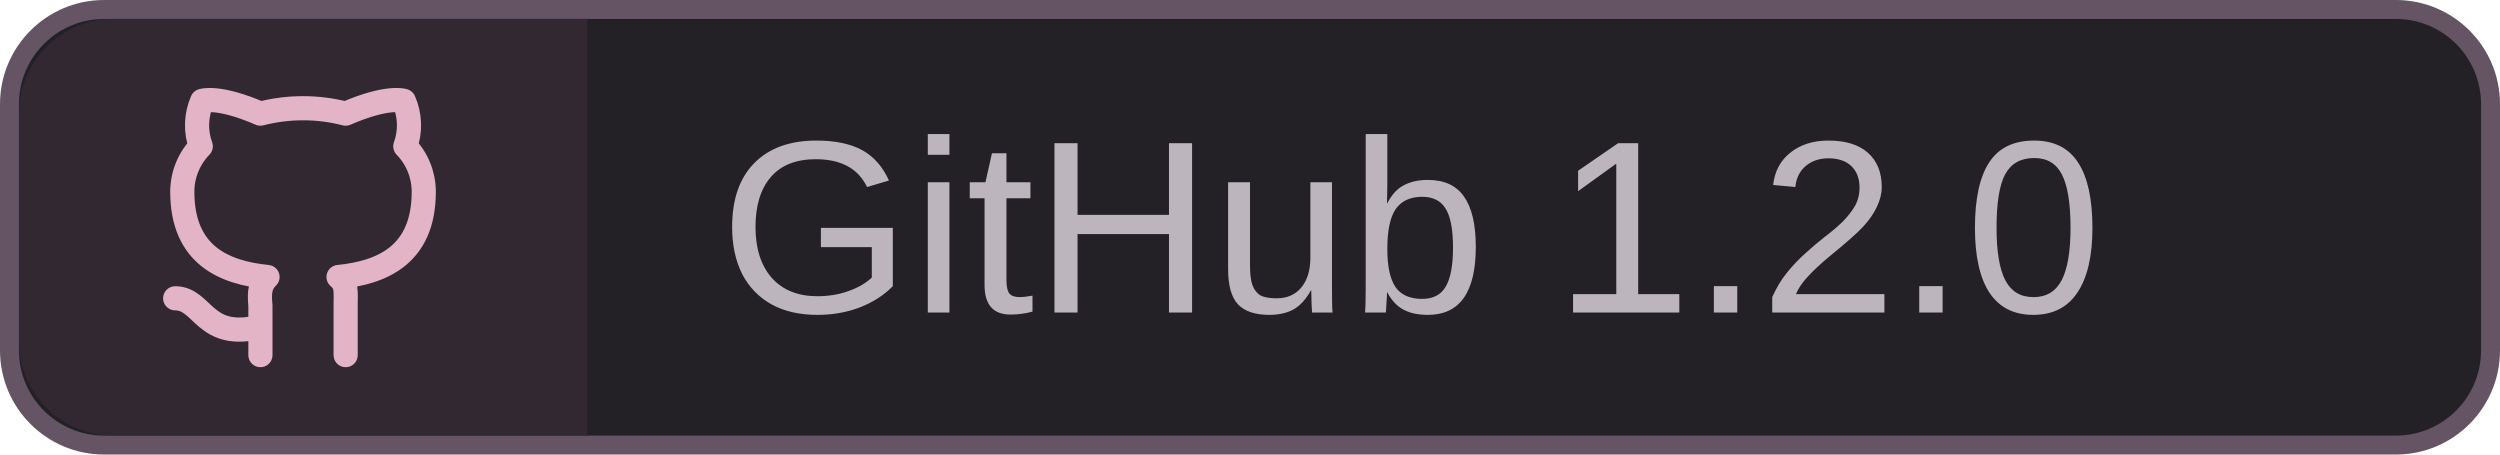
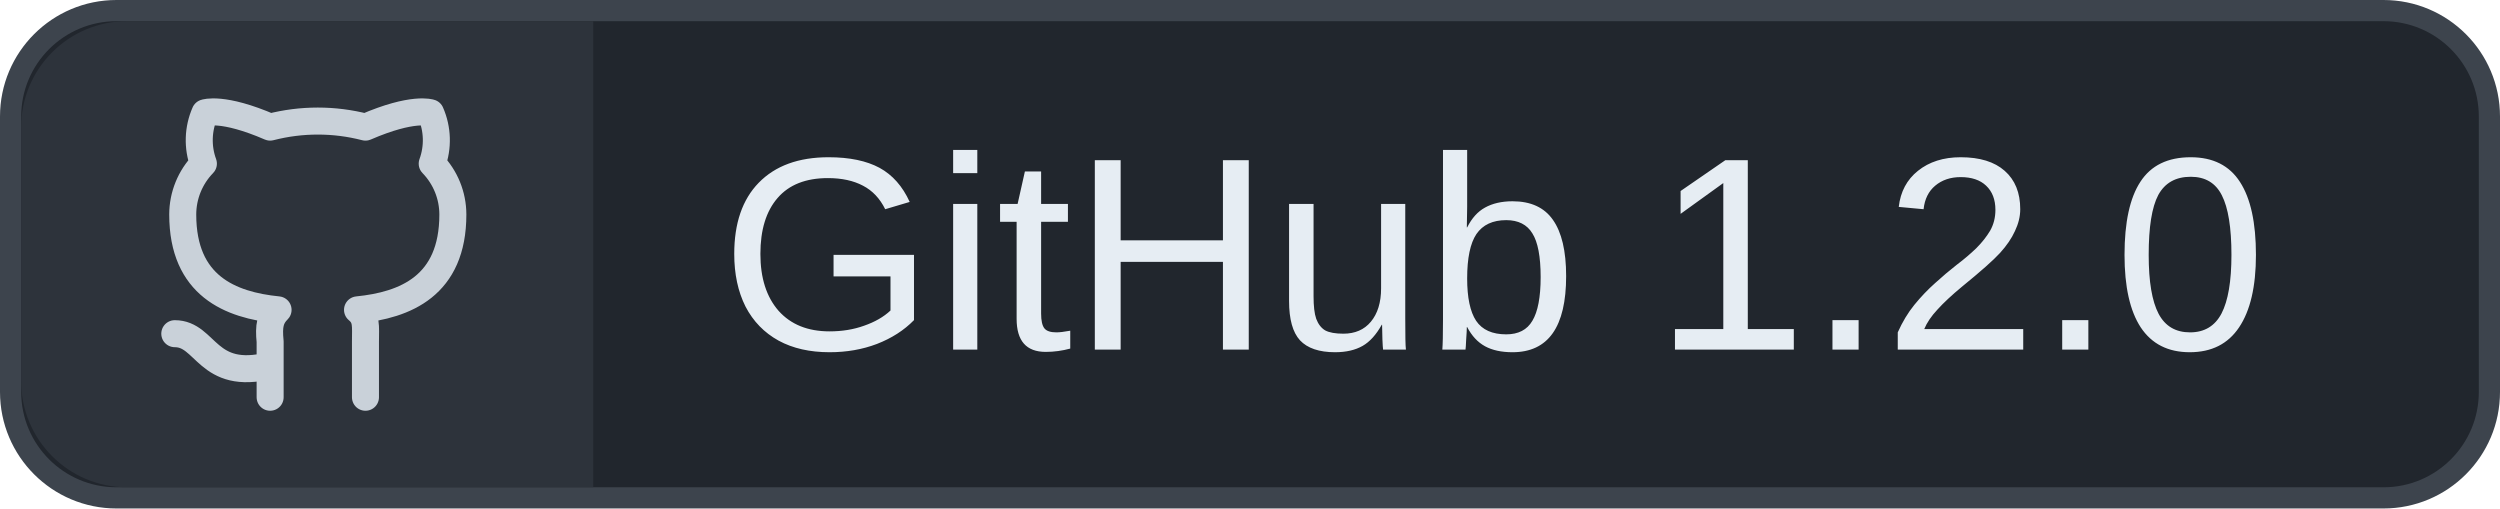
- <svg xmlns="http://www.w3.org/2000/svg" width="132" height="24" viewBox="0 0 132 24">
-   <rect x=".5" y=".5" width="131" height="23" rx="5" fill="#242126" stroke="#655464" />
-   <path d="M6 1h25v22H6a5 5 0 0 1-5-5V6a5 5 0 0 1 5-5" fill="#312831" />
-   <g transform="translate(7 3) scale(.75)" fill="none" stroke="#e3b4c6" stroke-width="1.7" stroke-linecap="round" stroke-linejoin="round">
+ <svg xmlns="http://www.w3.org/2000/svg" width="118" height="24" viewBox="0 0 118 24">
+   <rect x=".5" y=".5" width="117" height="23" rx="5" fill="#21262D" stroke="#3D444D" />
+   <path d="M6 1h22v22H6a5 5 0 0 1-5-5V6a5 5 0 0 1 5-5" fill="#2D333B" />
+   <g transform="translate(6 3) scale(.75)" fill="none" stroke="#C9D1D9" stroke-width="1.7" stroke-linecap="round" stroke-linejoin="round">
    <path d="M9 19c-4 1-4-2-6-2m12 4v-3.5c0-1 .1-1.5-.5-2 3-.3 6-1.5 6-6a4.6 4.6 0 0 0-1.3-3.2 4.3 4.3 0 0 0-.1-3.2S18 2.7 15 4a12 12 0 0 0-6 0C6 2.7 4.9 3.1 4.9 3.1a4.3 4.3 0 0 0-.1 3.2A4.6 4.6 0 0 0 3.5 9.5c0 4.5 3 5.7 6 6-.5.5-.6 1-.5 2V21" />
  </g>
-   <text x="38" y="16.5" font-family="MiSans,Segoe UI,Arial,sans-serif" font-size="13" fill="#bcb5bd">GitHub 1.2.0</text>
+   <text x="34" y="16.5" font-family="MiSans,Segoe UI,Arial,sans-serif" font-size="13" fill="#E6EDF3">GitHub 1.2.0</text>
</svg>
